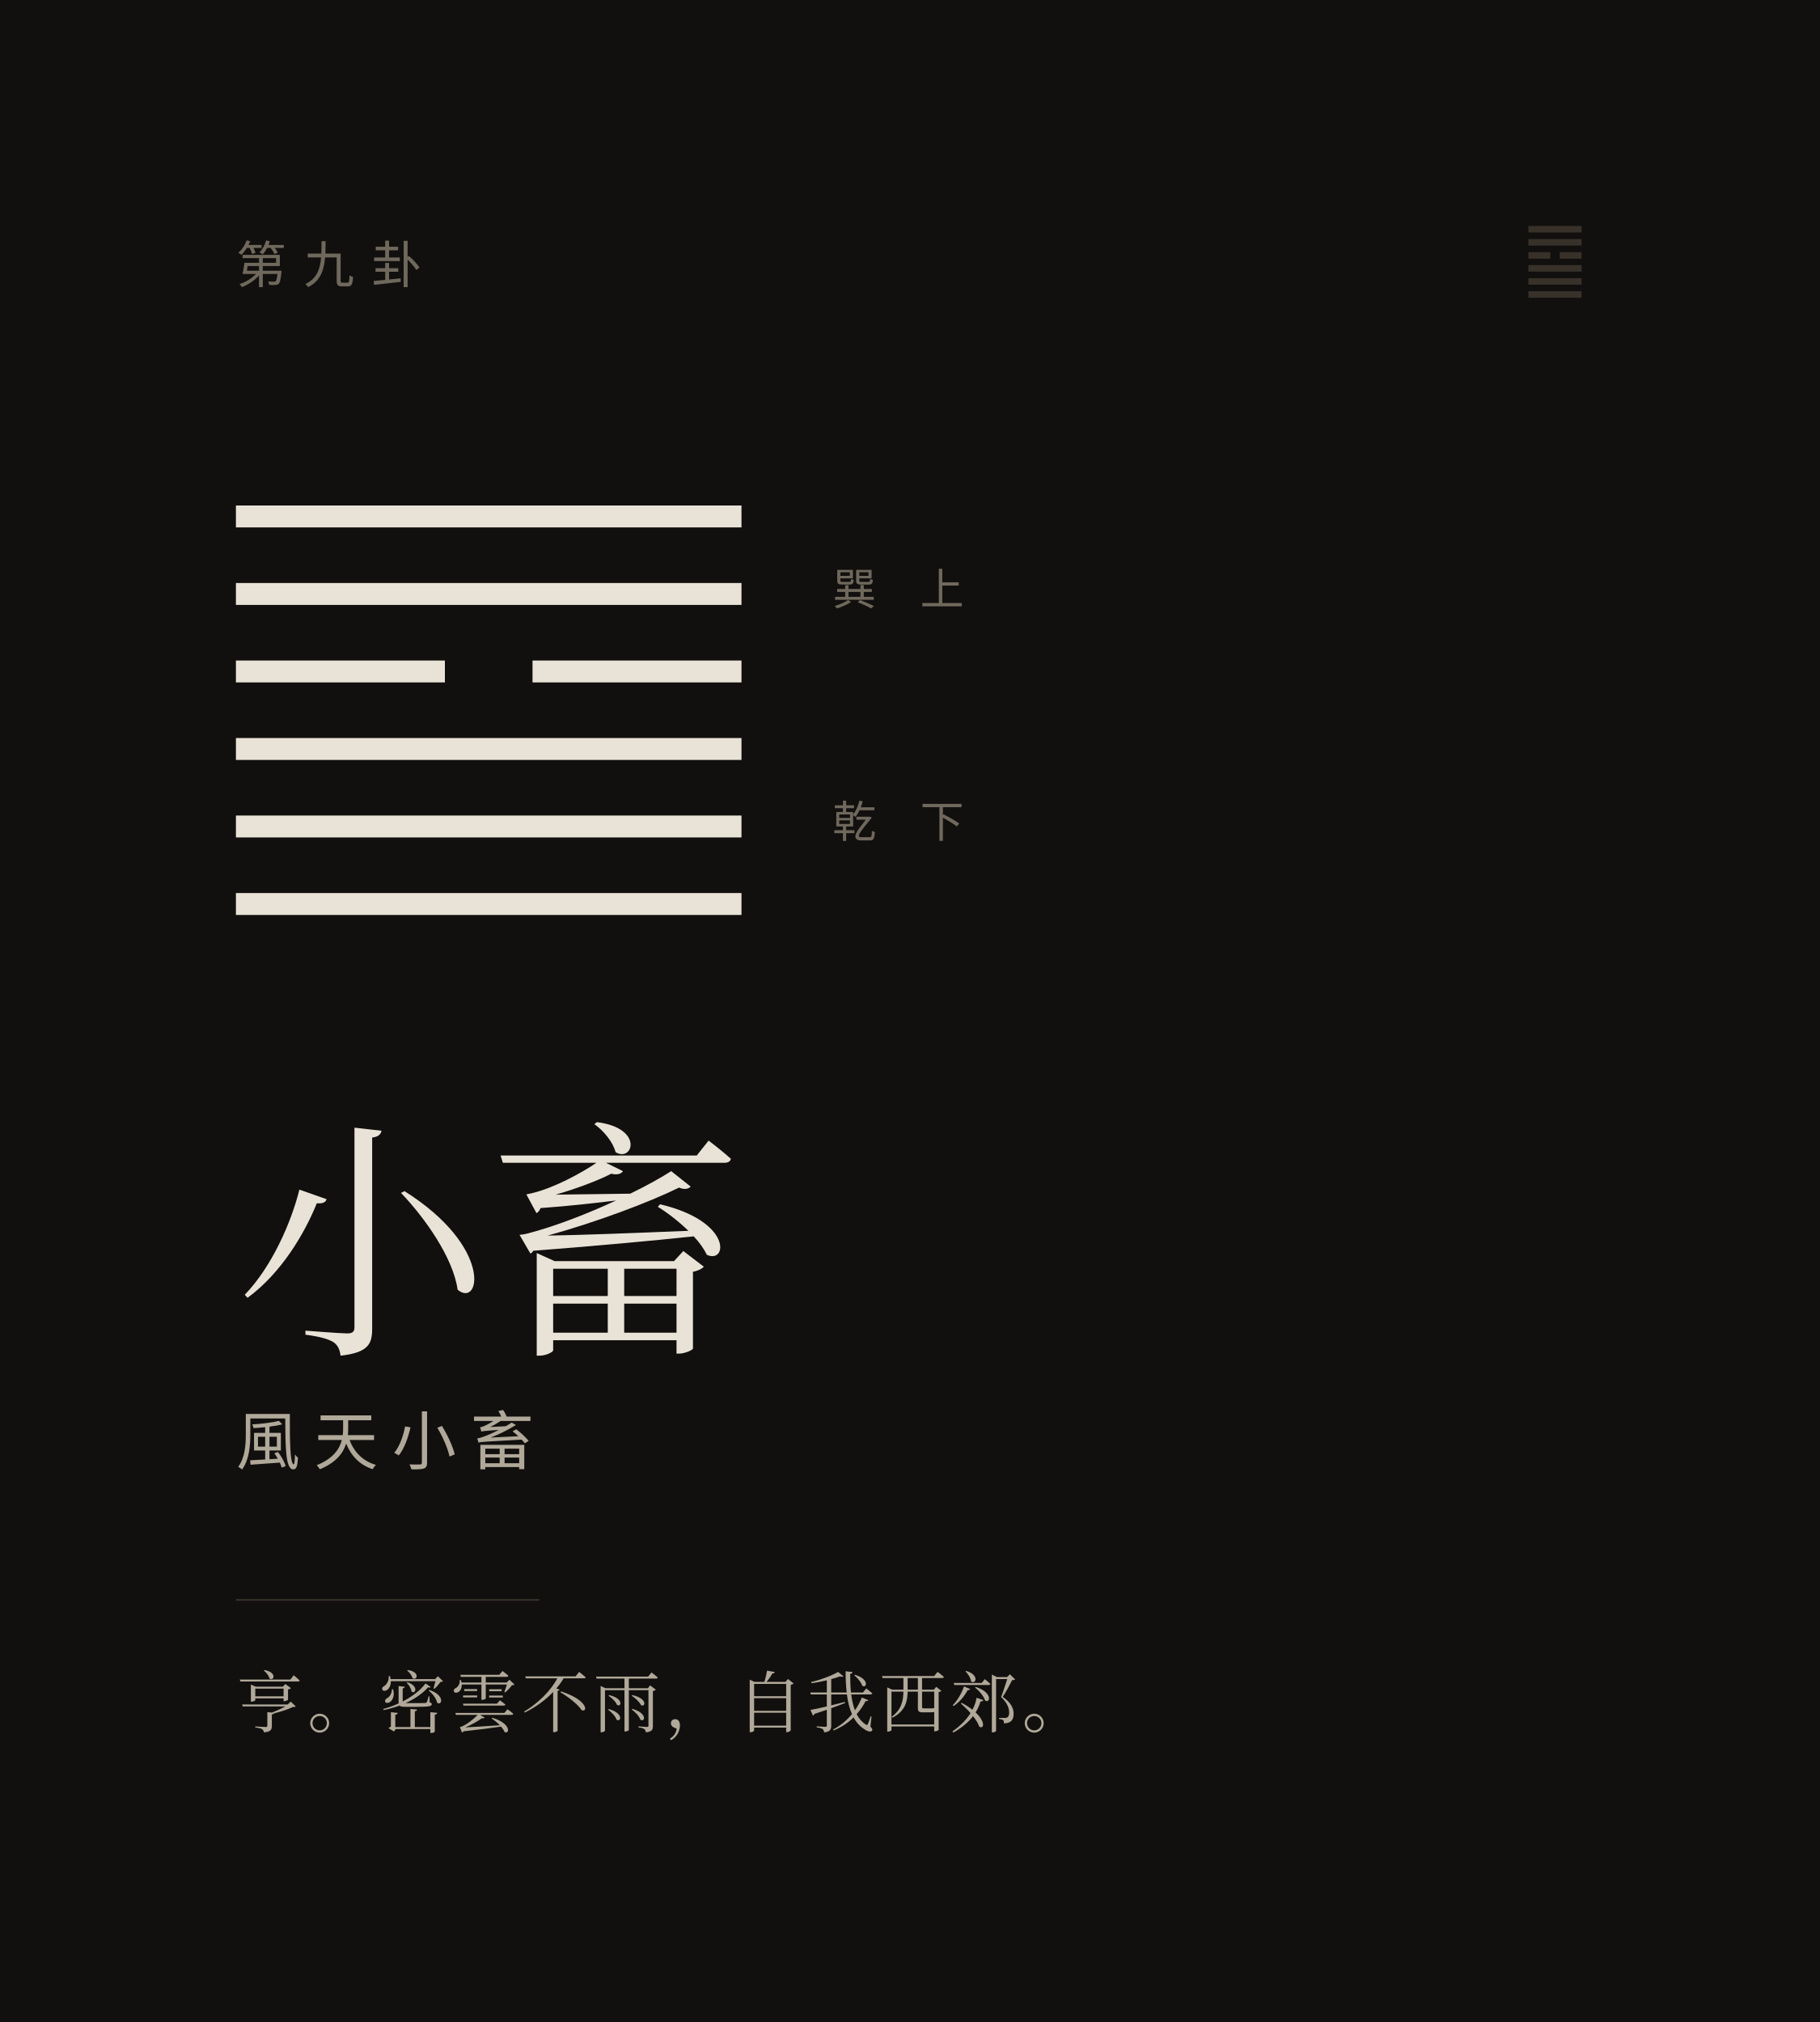
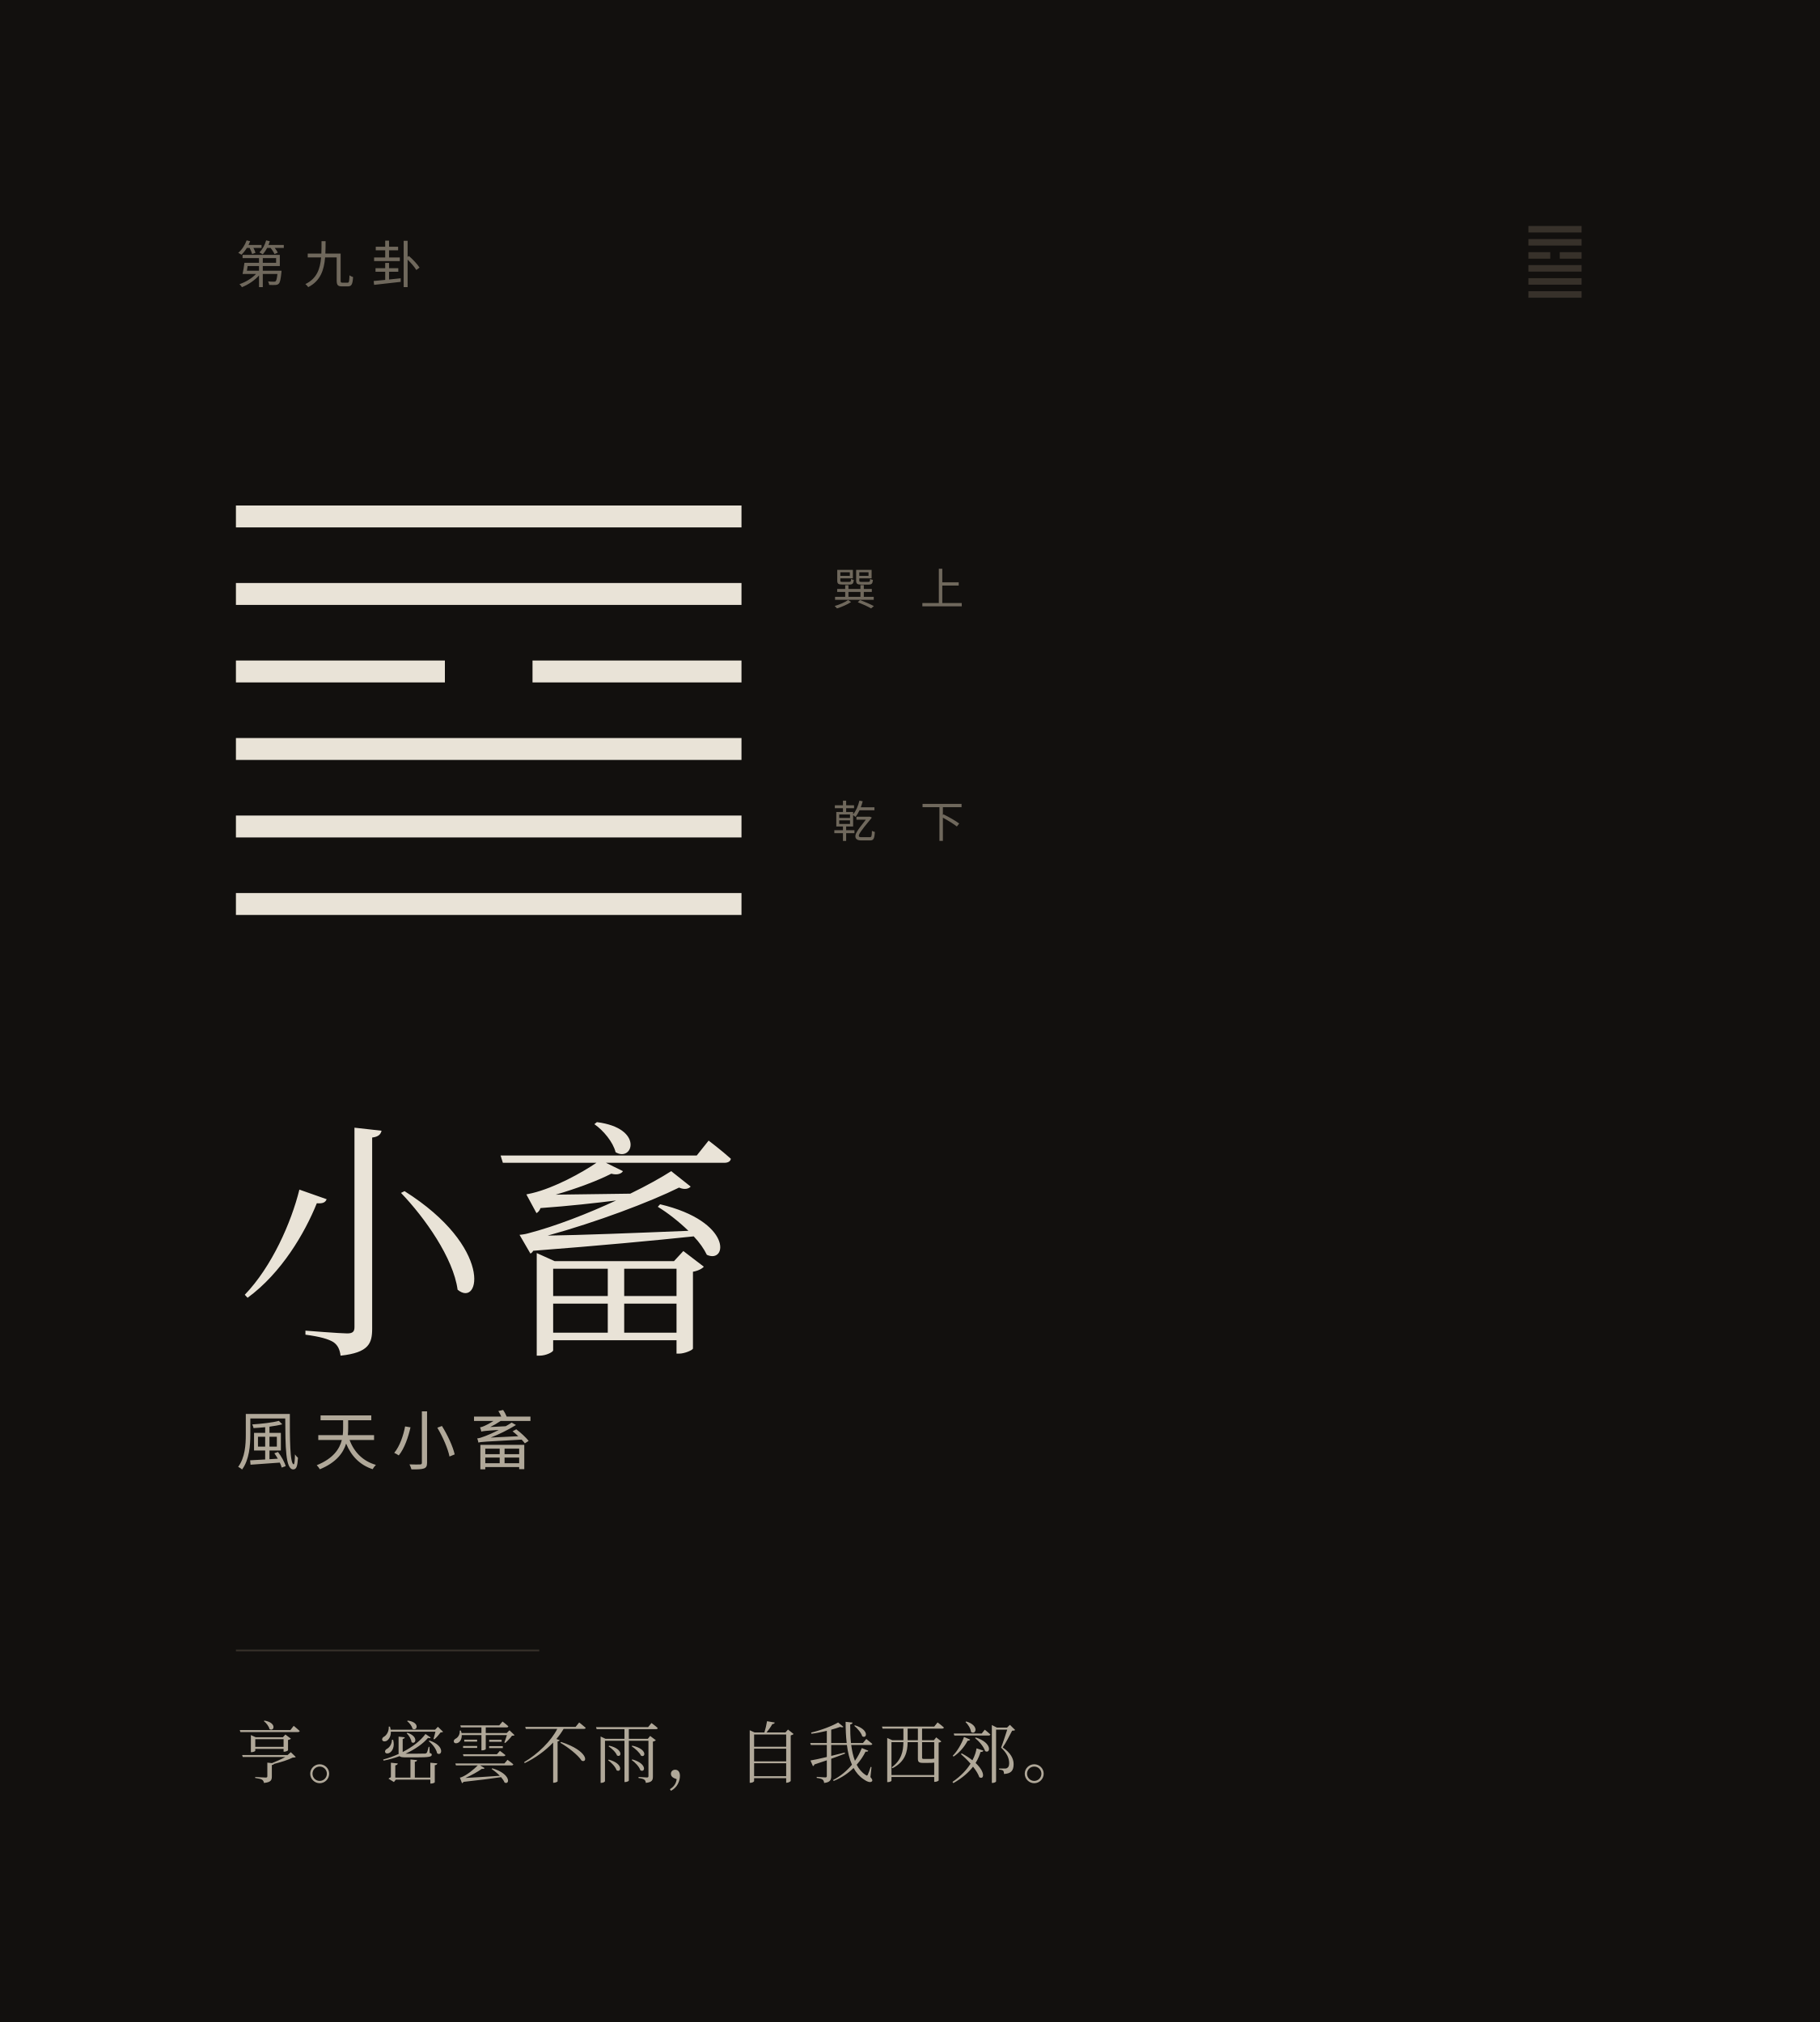
<svg xmlns="http://www.w3.org/2000/svg" width="1080" height="1200" viewBox="0 0 1080 1200">
  <rect width="1080" height="1200" fill="#12100E" />
  <text x="140" y="168" font-family="Hiragino Sans GB, PingFang SC, Noto Sans CJK SC, sans-serif" font-size="30" fill="#6F685C" letter-spacing="0.34em">第九卦</text>
  <text x="940" y="168" font-family="Songti SC, STSong, Songti TC, Noto Serif CJK SC, serif" font-size="46" fill="#37312A" text-anchor="end">䷈</text>
  <rect x="140" y="300" width="300" height="13" fill="#E9E3D7" />
  <rect x="140" y="346" width="300" height="13" fill="#E9E3D7" />
  <rect x="140" y="392" width="124" height="13" fill="#E9E3D7" />
  <rect x="316" y="392" width="124" height="13" fill="#E9E3D7" />
  <rect x="140" y="438" width="300" height="13" fill="#E9E3D7" />
  <rect x="140" y="484" width="300" height="13" fill="#E9E3D7" />
  <rect x="140" y="530" width="300" height="13" fill="#E9E3D7" />
  <text x="494" y="359" font-family="Hiragino Sans GB, PingFang SC, Noto Sans CJK SC, sans-serif" font-size="26" fill="#6F685C">巽　上</text>
  <text x="494" y="497" font-family="Hiragino Sans GB, PingFang SC, Noto Sans CJK SC, sans-serif" font-size="26" fill="#6F685C">乾　下</text>
  <text x="140" y="793" font-family="Songti SC, STSong, Songti TC, Noto Serif CJK SC, serif" font-size="150" fill="#E9E3D7">小畜</text>
  <text x="140" y="869" font-family="Hiragino Sans GB, PingFang SC, Noto Sans CJK SC, sans-serif" font-size="38" fill="#B0A899" letter-spacing="0.22em">風天小畜</text>
-   <rect x="140" y="949" width="180" height="1" fill="#37312A" />
-   <text x="140" y="1025" font-family="Songti SC, STSong, Songti TC, Noto Serif CJK SC, serif" font-size="40" fill="#B0A899" letter-spacing="0.06em">亨。密雲不雨，自我西郊。</text>
+   <rect x="140" y="979" width="180" height="1" fill="#37312A" />
+   <text x="140" y="1055" font-family="Songti SC, STSong, Songti TC, Noto Serif CJK SC, serif" font-size="40" fill="#B0A899" letter-spacing="0.06em">亨。密雲不雨，自我西郊。</text>
</svg>
